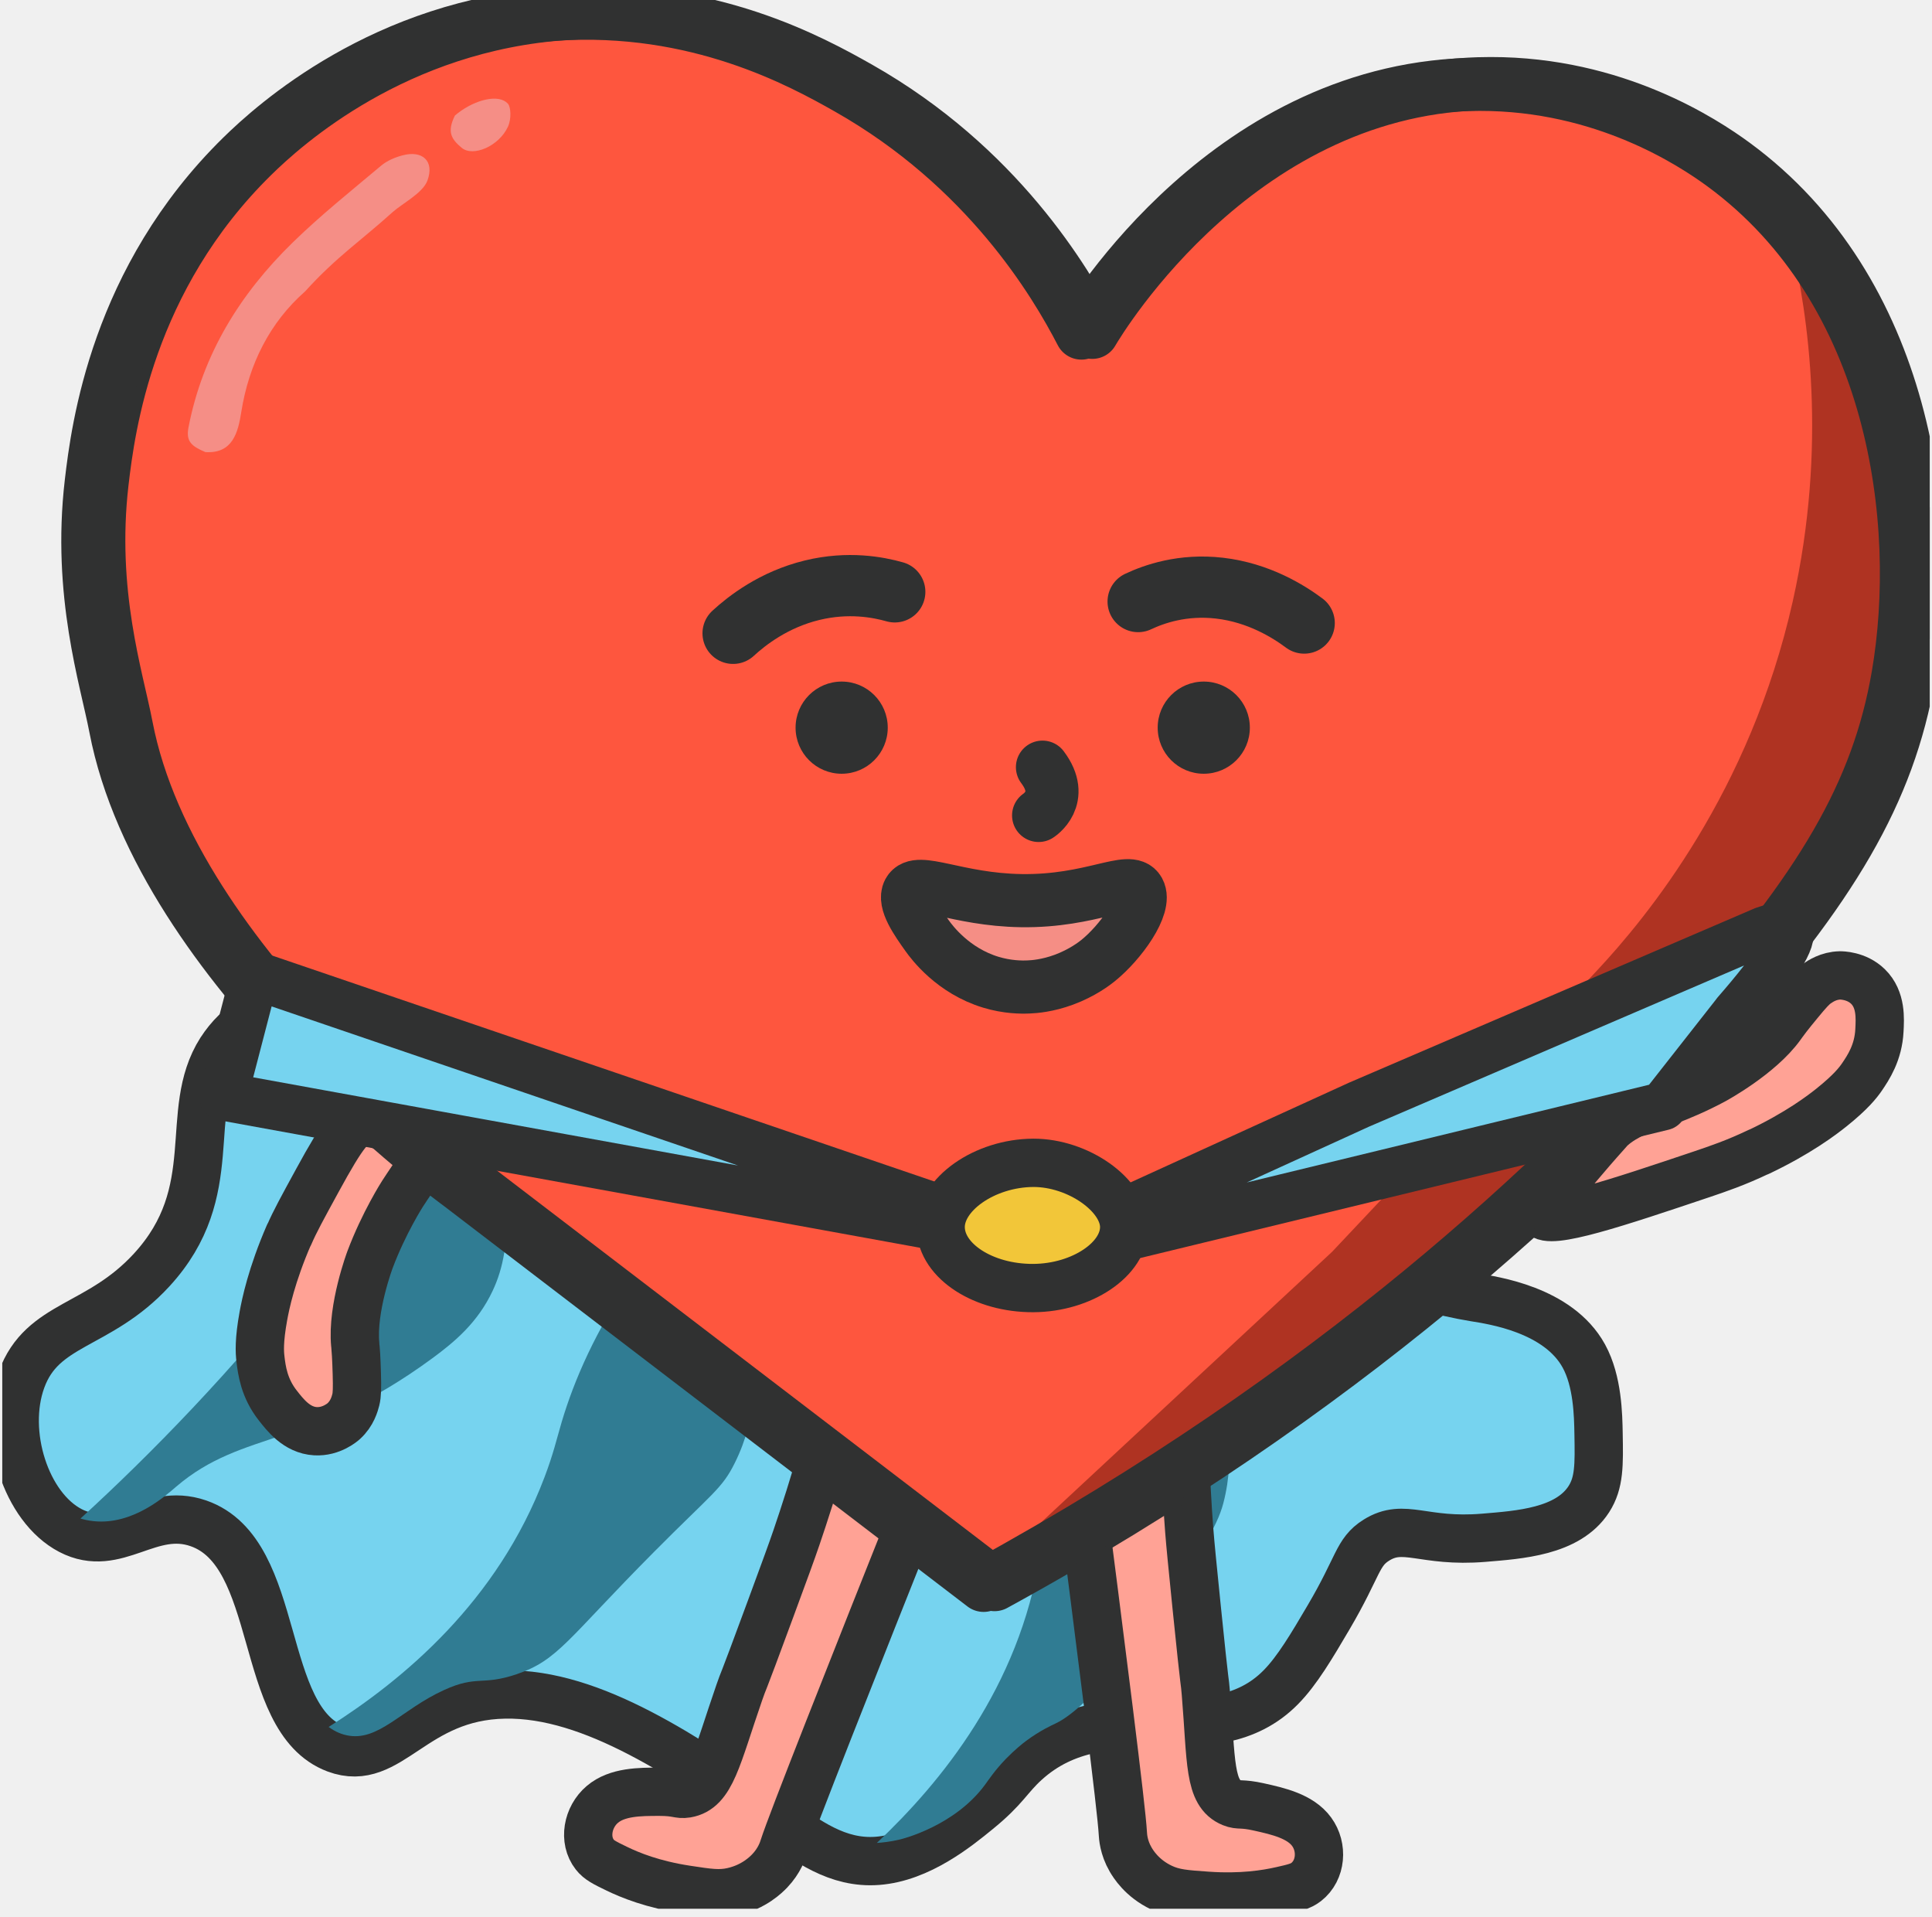
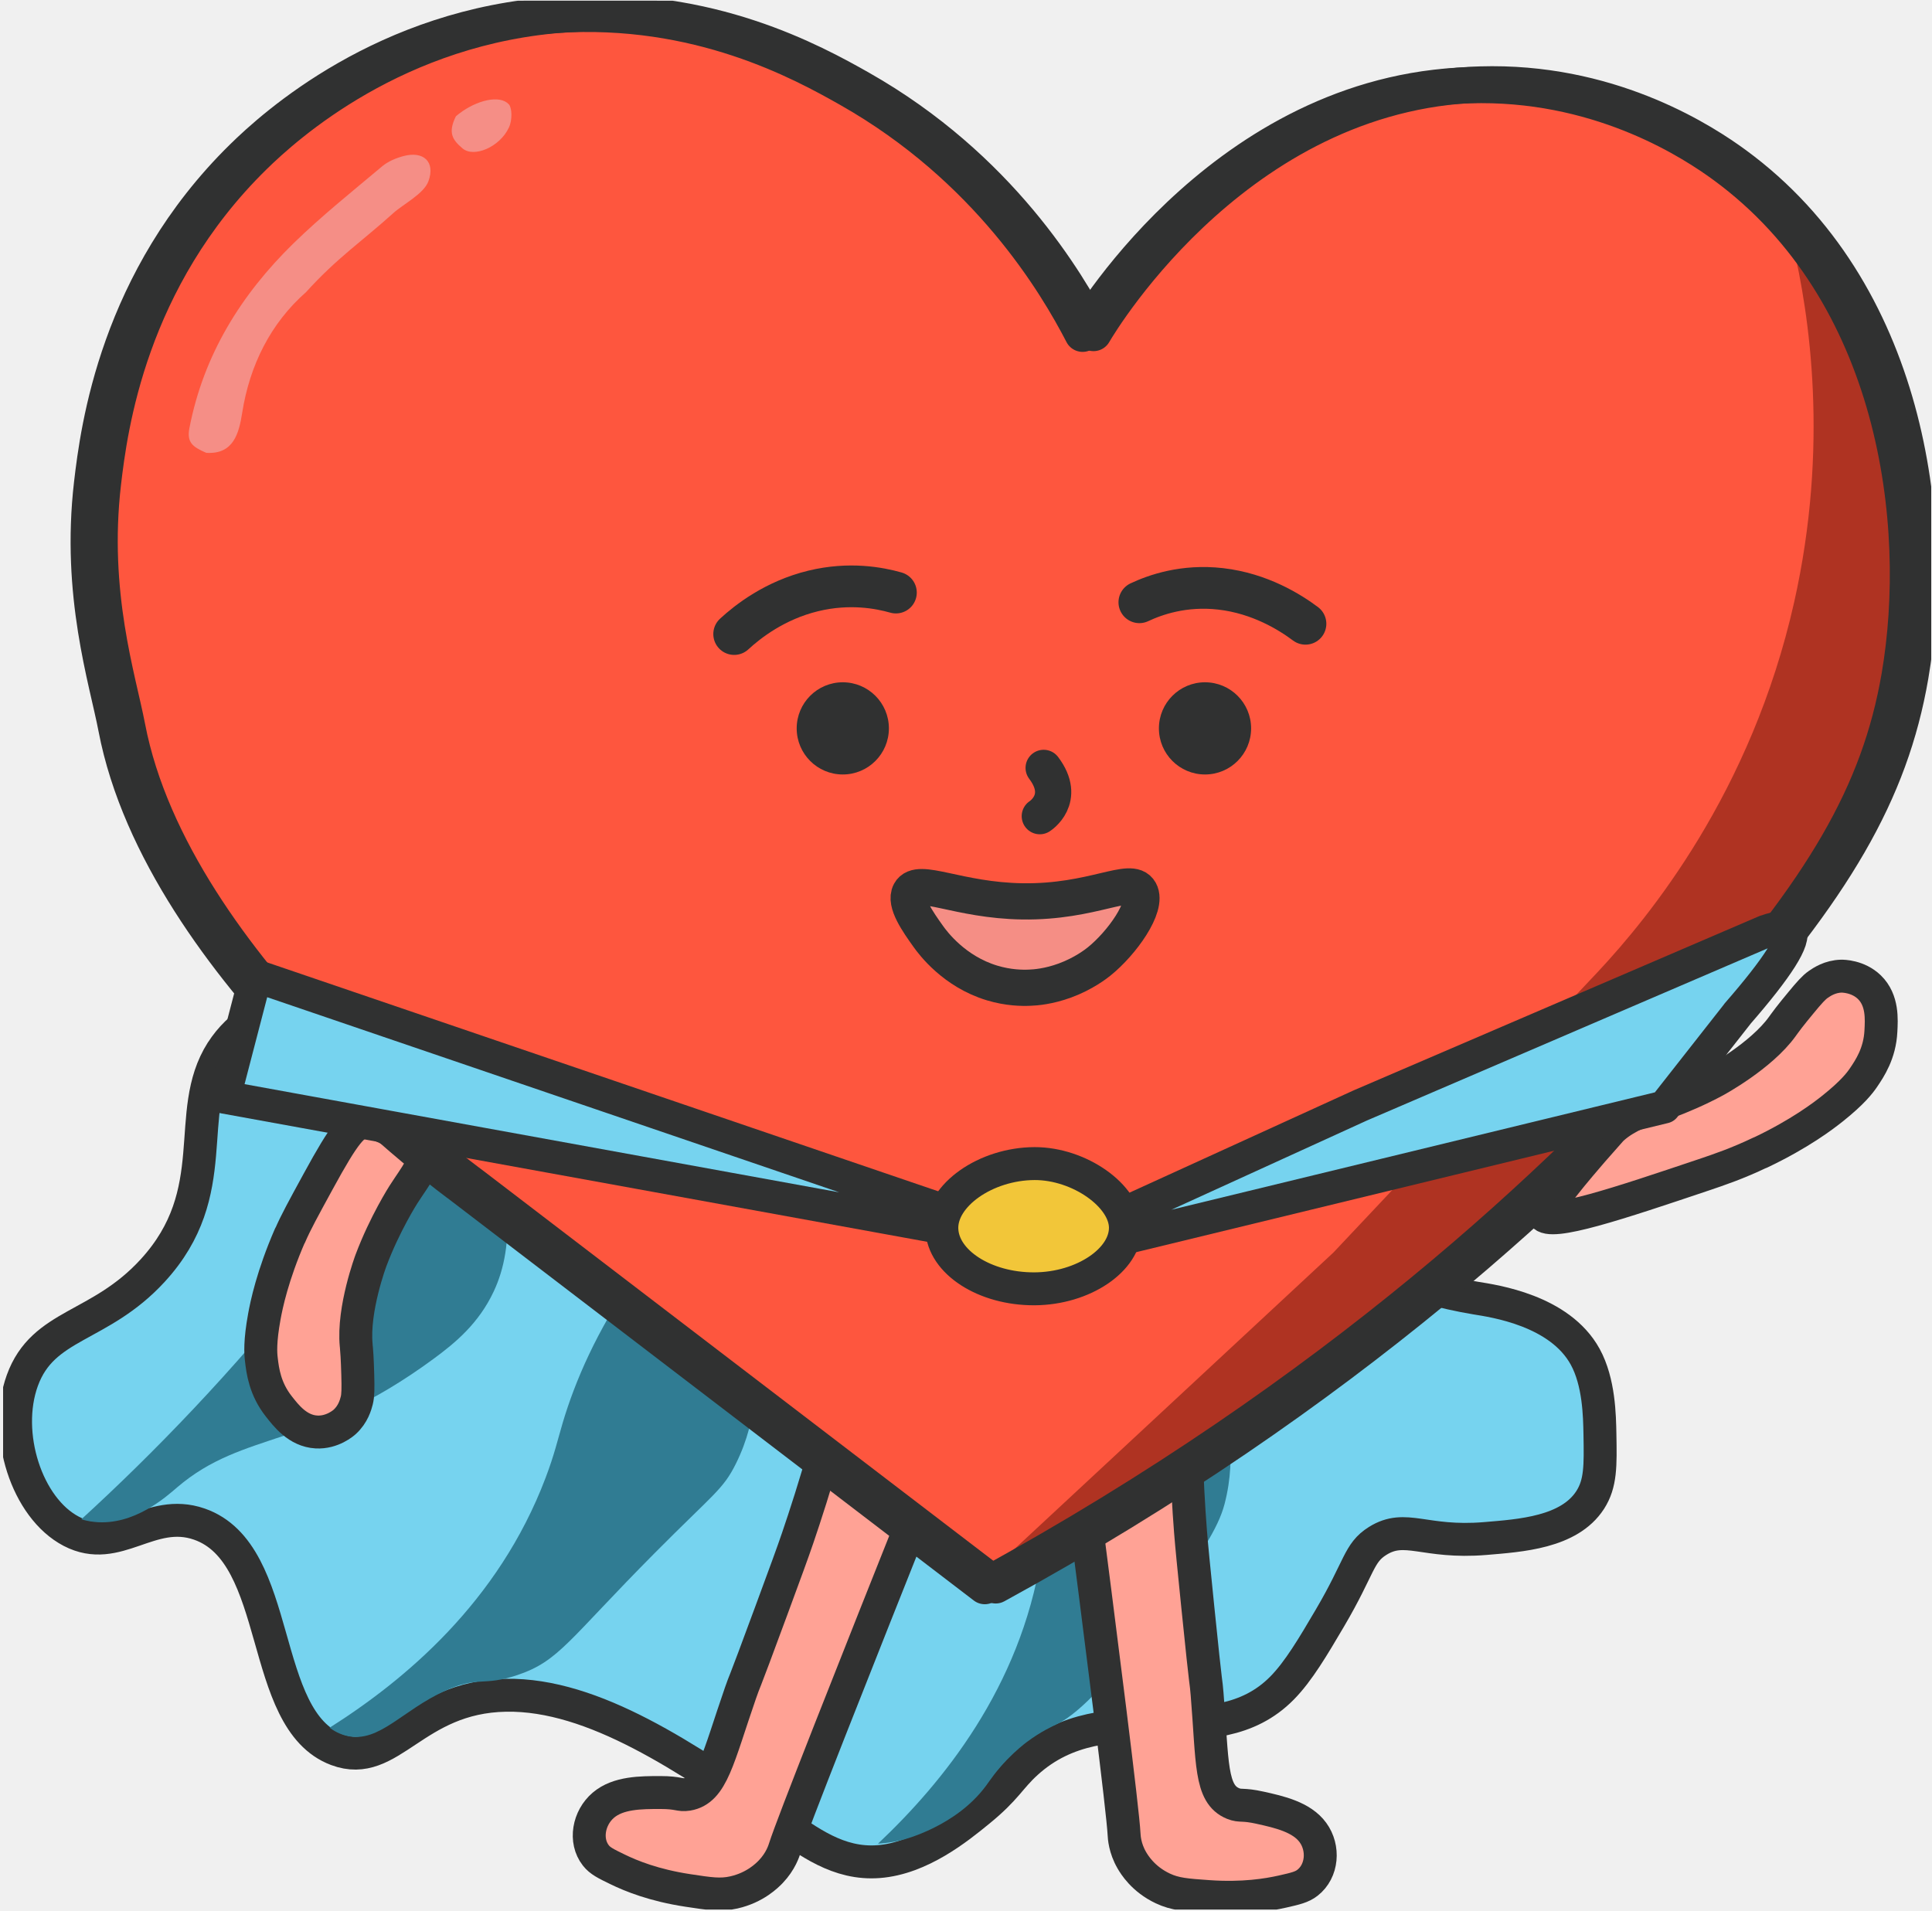
- <svg xmlns="http://www.w3.org/2000/svg" width="124" height="123" viewBox="0 0 124 123" fill="none">
-   <g clip-path="url(#clip0_222_706)">
-     <path d="M14.171 67.417C11.648 71.382 14.399 76.423 9.729 81.496C6.326 85.195 2.711 84.856 1.381 88.529C0.14 91.948 1.656 96.713 4.519 98.208C7.46 99.74 9.57 96.65 12.734 97.747C18.162 99.629 16.477 110.309 21.56 112.217C25.016 113.511 26.479 108.83 32.41 108.73C38.05 108.634 44.029 112.742 49.88 116.776C51.815 118.112 53.728 119.601 56.315 119.405C59.008 119.203 61.414 117.248 62.75 116.156C64.515 114.719 64.722 114.051 65.814 113.06C70.96 108.39 77.793 112.753 82.208 108.263C83.258 107.198 84.196 105.608 85.272 103.779C87.207 100.493 87.101 99.602 88.336 98.828C90.132 97.704 91.32 98.998 95.232 98.674C97.495 98.484 100.622 98.293 101.974 96.199C102.652 95.144 102.636 94.005 102.599 91.991C102.578 90.793 102.541 88.63 101.656 87.013C100.018 84.024 95.793 83.436 94.627 83.245C79.038 80.701 23.023 53.509 14.171 67.423V67.417Z" fill="#76D3EF" stroke="#303131" stroke-width="3.1" stroke-linecap="round" stroke-linejoin="round" />
-     <path d="M51.582 70.253C48.947 77.043 48.412 82.333 48.438 86.006C48.454 88.111 48.666 90.846 47.161 93.872C46.34 95.531 45.741 95.791 41.977 99.581C36.406 105.189 35.834 106.519 33.168 107.426C30.91 108.189 30.639 107.468 28.503 108.443C25.742 109.7 24.279 111.783 22.254 111.348C21.729 111.237 21.337 110.993 21.093 110.813C25.885 107.781 31.922 102.777 34.949 94.784C35.521 93.279 35.723 92.351 36.051 91.243C37.647 85.89 41.5 78.564 51.577 70.258L51.582 70.253Z" fill="#307C93" />
-     <path d="M96.064 48.394C94.871 55.576 95.423 60.871 96.197 64.454C96.642 66.511 97.405 69.145 96.552 72.416C96.133 74.011 94.967 75.692 92.64 79.058C91.977 80.017 88.219 85.402 85.776 86.547C85.585 86.637 84.784 86.992 83.868 87.681C83.682 87.819 83.184 88.212 82.595 88.816C81.89 89.547 81.514 90.125 81.254 90.48C79.32 93.104 75.991 93.941 75.784 93.989C75.159 94.138 74.639 94.185 74.316 94.206C78.461 90.295 83.438 84.204 84.784 75.792C85.039 74.202 85.049 73.248 85.145 72.098C85.611 66.532 87.896 58.576 96.064 48.389V48.394Z" fill="#467C93" stroke="#303131" stroke-width="2.333" stroke-linecap="round" stroke-linejoin="round" />
-     <path d="M32.389 62.939C32.399 67.768 32.182 72.618 32.479 77.42C32.617 79.598 32.32 81.342 31.62 82.826C30.666 84.856 29.198 86.091 27.746 87.157C19.821 92.977 15.634 91.7 11.314 95.389C10.641 95.966 8.547 97.869 6.019 97.609C5.653 97.572 5.356 97.498 5.165 97.44C9.756 93.242 14.871 87.989 19.97 81.56C25.244 74.907 29.293 68.52 32.389 62.939Z" fill="#307C93" />
-     <path d="M78.026 72.442C76.833 79.624 77.385 84.92 78.159 88.503C78.604 90.559 79.367 93.194 78.514 96.464C78.095 98.06 76.929 99.74 74.602 103.106C73.939 104.065 70.181 109.451 67.738 110.595C67.547 110.686 66.746 111.041 65.829 111.73C65.644 111.868 65.146 112.26 64.557 112.864C63.852 113.596 63.476 114.173 63.216 114.528C61.282 117.152 57.953 117.99 57.746 118.037C57.121 118.186 56.601 118.234 56.278 118.255C60.423 114.343 65.4 108.253 66.746 99.841C67.001 98.251 67.011 97.296 67.107 96.146C67.573 90.581 69.858 82.625 78.026 72.437V72.442Z" fill="#307C93" />
-     <path d="M59.513 95.041C54.432 107.79 50.795 116.987 50.304 118.524C50.247 118.705 50.041 119.38 49.396 120.056C49.179 120.279 48.403 121.071 47.033 121.38C46.17 121.577 45.474 121.465 44.069 121.252C41.906 120.923 40.444 120.327 39.57 119.901C38.822 119.54 38.446 119.353 38.177 119.008C37.435 118.061 37.709 116.593 38.657 115.785C39.61 114.971 41.072 114.971 42.317 114.971C43.498 114.971 43.544 115.173 44.064 115.088C45.657 114.822 45.999 112.785 47.455 108.588C47.826 107.525 47.358 108.934 49.453 103.248C50.355 100.802 50.812 99.562 51.126 98.637C51.606 97.227 52.263 95.222 52.953 92.749" fill="#FFA295" />
-     <path d="M59.513 95.041C54.432 107.79 50.795 116.987 50.304 118.524C50.247 118.705 50.041 119.38 49.396 120.056C49.179 120.279 48.403 121.071 47.033 121.38C46.17 121.577 45.474 121.465 44.069 121.252C41.906 120.923 40.444 120.327 39.57 119.901C38.822 119.54 38.446 119.353 38.177 119.008C37.435 118.061 37.709 116.593 38.657 115.785C39.61 114.971 41.072 114.971 42.317 114.971C43.498 114.971 43.544 115.173 44.064 115.088C45.657 114.822 45.999 112.785 47.455 108.588C47.826 107.525 47.358 108.934 49.453 103.248C50.355 100.802 50.812 99.562 51.126 98.637C51.606 97.227 52.263 95.222 52.953 92.749" stroke="#303131" stroke-width="3.1" stroke-linecap="round" stroke-linejoin="round" />
-     <path d="M69.021 92.899C70.754 106.349 71.981 116.043 72.067 117.643C72.079 117.828 72.108 118.532 72.568 119.322C72.724 119.587 73.282 120.524 74.549 121.123C75.344 121.499 76.058 121.547 77.486 121.647C79.692 121.801 81.276 121.541 82.237 121.324C83.061 121.139 83.481 121.038 83.833 120.763C84.8 120.01 84.91 118.527 84.184 117.537C83.458 116.541 82.024 116.218 80.803 115.947C79.646 115.688 79.548 115.873 79.064 115.677C77.573 115.073 77.757 113.029 77.394 108.648C77.302 107.541 77.4 109.003 76.795 103.043C76.536 100.48 76.404 99.176 76.329 98.212C76.214 96.745 76.087 94.658 76.035 92.115" fill="#FFA295" />
-     <path d="M69.021 92.899C70.754 106.349 71.981 116.043 72.067 117.643C72.079 117.828 72.108 118.532 72.568 119.322C72.724 119.587 73.282 120.524 74.549 121.123C75.344 121.499 76.058 121.547 77.486 121.647C79.692 121.801 81.276 121.541 82.237 121.324C83.061 121.139 83.481 121.038 83.833 120.763C84.8 120.01 84.91 118.527 84.184 117.537C83.458 116.541 82.024 116.218 80.803 115.947C79.646 115.688 79.548 115.873 79.064 115.677C77.573 115.073 77.757 113.029 77.394 108.648C77.302 107.541 77.4 109.003 76.795 103.043C76.536 100.48 76.404 99.176 76.329 98.212C76.214 96.745 76.087 94.658 76.035 92.115" stroke="#303131" stroke-width="3.1" stroke-linecap="round" stroke-linejoin="round" />
-     <path d="M70.107 21.324C70.669 20.359 79.728 5.38 95.671 5.364C103.654 5.353 109.336 9.101 111.281 10.527C122.322 18.621 124.215 33.457 122.519 43.321C121.225 50.832 117.594 56.954 109.559 65.917C100.887 75.585 86.374 89.356 63.831 101.68L30.199 75.962C30.199 75.962 11.08 62.111 8.112 46.618C7.518 43.512 5.727 38.052 6.554 30.944C6.967 27.409 8.197 17.873 16.222 10.002C18.257 8.004 25.349 1.585 36.343 0.864C45.454 0.265 52.096 3.912 55.128 5.629C64.043 10.68 68.421 18.064 70.107 21.324Z" fill="#FE563E" stroke="#303131" stroke-width="3.41" stroke-linecap="round" stroke-linejoin="round" />
-     <path d="M114.973 15.634C116.033 20.124 117.311 28.559 115.063 38.583C112.312 50.837 105.718 58.831 102.485 62.292L85.497 80.324L63.95 100.355C66.086 99.104 68.222 97.858 70.364 96.607C76.168 93.04 82.375 88.832 88.767 83.87C93.315 80.345 97.455 76.826 101.213 73.407C105.4 68.902 109.588 64.396 113.775 59.885C115.72 56.451 117.57 53.507 119.515 50.072C120.36 47.748 121.018 45.85 121.67 43.539C122.338 39.966 122.262 32.008 119.832 23.663C118.518 20.288 116.526 17.511 114.973 15.634Z" fill="#AF3322" />
-     <path d="M13.18 29.01C12.294 28.628 11.924 28.337 12.098 27.425C13.005 22.729 15.406 18.865 18.767 15.579C20.563 13.824 22.541 12.245 24.47 10.623C24.846 10.31 25.35 10.098 25.827 9.971C27.12 9.621 27.894 10.342 27.433 11.587C27.136 12.393 25.823 13.049 25.181 13.627C23.194 15.424 21.568 16.502 19.583 18.698C17.314 20.691 15.968 23.381 15.486 26.439C15.279 27.759 14.929 29.121 13.18 29.01Z" fill="#F58E86" />
-     <path d="M32.6 6.655C32.787 6.866 32.835 7.629 32.6 8.132C32.023 9.389 30.352 10.09 29.63 9.483C28.957 8.918 28.678 8.457 29.198 7.413C30.275 6.491 31.788 6.031 32.477 6.543L32.6 6.655Z" fill="#F58E86" />
-     <path d="M47.051 40.638C47.93 39.829 49.661 38.47 52.126 37.872C54.449 37.308 56.367 37.676 57.428 37.977" stroke="#303131" stroke-width="3.929" stroke-linecap="round" stroke-linejoin="round" />
-     <path d="M83.706 39.979C82.714 39.239 80.797 38.032 78.271 37.74C75.89 37.465 74.05 38.129 73.048 38.6" stroke="#303131" stroke-width="3.929" stroke-linecap="round" stroke-linejoin="round" />
-     <path d="M54.02 49.649C55.654 49.649 56.978 48.325 56.978 46.691C56.978 45.058 55.654 43.734 54.02 43.734C52.387 43.734 51.062 45.058 51.062 46.691C51.062 48.325 52.387 49.649 54.02 49.649Z" fill="#303131" />
-     <path d="M77.26 49.649C78.894 49.649 80.218 48.325 80.218 46.691C80.218 45.058 78.894 43.734 77.26 43.734C75.627 43.734 74.303 45.058 74.303 46.691C74.303 48.325 75.627 49.649 77.26 49.649Z" fill="#303131" />
-     <path d="M58.331 57.211C58.868 56.224 61.402 57.73 65.543 57.791C70.081 57.86 72.516 56.134 73.083 57.158C73.612 58.121 71.918 60.48 70.466 61.647C70.273 61.802 69.475 62.427 68.277 62.867C67.237 63.251 66.382 63.316 66.034 63.329C65.546 63.353 64.646 63.345 63.595 63.027C61.167 62.292 59.813 60.472 59.507 60.044C58.842 59.109 57.968 57.881 58.331 57.211Z" fill="#F58E85" stroke="#303131" stroke-width="3.41" stroke-linecap="round" stroke-linejoin="round" />
-     <path d="M18.549 79.232C17.425 81.818 17.044 83.679 16.906 84.437C16.614 86.032 16.667 86.785 16.715 87.183C16.8 87.919 16.948 89.075 17.839 90.198C18.295 90.776 19.042 91.767 20.245 91.836C21.273 91.895 22.005 91.243 22.063 91.19C22.609 90.692 22.768 90.082 22.837 89.817C22.917 89.504 22.927 89.054 22.901 88.147C22.885 87.654 22.874 87.315 22.853 86.949C22.832 86.578 22.8 86.313 22.8 86.271C22.577 83.944 23.749 80.827 23.749 80.827C24.634 78.469 25.832 76.603 25.832 76.603C26.643 75.341 27.327 74.578 27.046 73.836C26.866 73.364 26.362 73.12 25.36 72.633C24.353 72.14 23.849 71.917 23.378 71.944C22.625 71.991 22.074 72.622 20.357 75.77C19.402 77.52 18.92 78.394 18.56 79.232H18.549Z" fill="#FFA295" stroke="#303131" stroke-width="3.1" stroke-linecap="round" stroke-linejoin="round" />
-     <path d="M112.882 73.916C115.427 72.707 116.937 71.552 117.541 71.07C118.808 70.057 119.264 69.453 119.492 69.124C119.911 68.509 120.557 67.545 120.626 66.114C120.663 65.377 120.754 64.142 119.89 63.299C119.153 62.583 118.172 62.589 118.093 62.589C117.356 62.605 116.831 62.965 116.609 63.119C116.344 63.299 116.036 63.633 115.464 64.332C115.151 64.714 114.934 64.974 114.711 65.265C114.488 65.557 114.329 65.779 114.303 65.817C112.941 67.714 110.009 69.299 110.009 69.299C107.794 70.497 105.674 71.112 105.663 71.117C105.663 71.117 104.348 71.515 103.421 72.352C103.325 72.437 103.267 72.511 103.177 72.612C101.619 74.35 100.654 75.554 100.654 75.554C99.477 77.027 98.889 77.764 98.947 77.881C99.345 78.67 103.856 77.154 109.246 75.342C110.253 75.002 111.425 74.605 112.877 73.91L112.882 73.916Z" fill="#FFA295" stroke="#303131" stroke-width="3.1" stroke-linecap="round" stroke-linejoin="round" />
-     <path d="M69.406 21.371C69.968 20.406 79.027 5.427 94.971 5.411C102.953 5.4 108.635 9.148 110.581 10.574C121.622 18.668 123.514 33.504 121.818 43.368C120.524 50.879 116.894 57.001 108.858 65.964C100.186 75.632 85.674 89.403 63.13 101.727L29.499 76.009C29.499 76.009 10.38 62.158 7.411 46.665C6.818 43.559 5.026 38.099 5.853 30.991C6.266 27.456 7.496 17.92 15.521 10.049C17.556 8.051 24.649 1.632 35.642 0.911C44.754 0.312 51.395 3.959 54.427 5.676C63.342 10.727 67.721 18.111 69.406 21.371Z" stroke="#303131" stroke-width="3.41" stroke-linecap="round" stroke-linejoin="round" />
-     <path d="M15.342 66.463L16.354 62.572L41.951 71.302L67.552 80.038L40.938 75.193L14.33 70.354L15.342 66.463Z" fill="#76D3EF" stroke="#303131" stroke-width="3.1" stroke-linecap="round" stroke-linejoin="round" />
-     <path d="M111.419 65.011C109.856 67.004 108.292 68.992 106.728 70.984C100.739 72.437 94.754 73.894 88.765 75.347L64.573 81.22L87.222 70.884C95.889 67.163 104.55 63.437 113.216 59.716C114.096 59.408 114.621 59.392 114.796 59.663C115.156 60.219 114.032 62.005 111.414 65.011H111.419Z" fill="#76D3EF" stroke="#303131" stroke-width="3.1" stroke-linecap="round" stroke-linejoin="round" />
-     <path d="M66.317 82.651C63.126 82.667 60.444 80.934 60.375 78.814C60.306 76.656 63.185 74.626 66.328 74.615C69.19 74.61 72.132 76.677 72.153 78.713C72.174 80.796 69.445 82.635 66.317 82.651Z" fill="#F2C639" stroke="#303131" stroke-width="3.1" stroke-linecap="round" stroke-linejoin="round" />
+ <svg xmlns="http://www.w3.org/2000/svg" width="359" height="355" viewBox="0 0 359 355" fill="none">
+   <g clip-path="url(#clip0_3040_533)">
+     <path d="M41.194 195.384C33.887 206.866 41.854 221.465 28.33 236.156C18.475 246.871 8.005 245.889 4.152 256.527C0.56 266.429 4.95 280.229 13.24 284.558C21.76 288.995 27.87 280.045 37.034 283.223C52.754 288.672 47.872 319.605 62.594 325.131C72.603 328.877 76.84 315.322 94.017 315.03C110.351 314.754 127.667 326.651 144.615 338.333C150.218 342.202 155.76 346.515 163.251 345.947C171.049 345.364 178.019 339.699 181.887 336.537C186.999 332.377 187.598 330.443 190.76 327.572C205.666 314.048 225.454 326.682 238.241 313.679C241.281 310.594 243.998 305.988 247.114 300.692C252.717 291.175 252.41 288.596 255.987 286.354C261.191 283.1 264.63 286.846 275.959 285.909C282.514 285.356 291.571 284.804 295.486 278.74C297.45 275.685 297.404 272.385 297.297 266.551C297.236 263.082 297.128 256.819 294.564 252.137C289.821 243.479 277.586 241.775 274.209 241.222C229.061 233.853 66.831 155.102 41.194 195.399V195.384Z" fill="#76D3EF" stroke="#303131" stroke-width="6.119" stroke-linecap="round" stroke-linejoin="round" />
+     <path d="M149.544 203.596C141.914 223.26 140.364 238.581 140.441 249.219C140.487 255.314 141.101 263.235 136.741 272C134.361 276.805 132.627 277.557 121.728 288.533C105.593 304.775 103.936 308.628 96.214 311.253C89.674 313.464 88.891 311.376 82.705 314.2C74.707 317.839 70.47 323.872 64.606 322.613C63.086 322.291 61.95 321.584 61.244 321.062C75.121 312.282 92.606 297.79 101.372 274.641C103.03 270.281 103.613 267.594 104.565 264.386C109.186 248.881 120.346 227.666 149.528 203.611L149.544 203.596Z" fill="#307C93" />
+     <path d="M278.37 140.289C274.916 161.09 276.513 176.425 278.754 186.803C280.044 192.759 282.254 200.388 279.783 209.86C278.57 214.481 275.193 219.347 268.454 229.095C266.535 231.874 255.651 247.47 248.574 250.786C248.021 251.047 245.703 252.076 243.047 254.071C242.51 254.47 241.067 255.606 239.363 257.356C237.322 259.475 236.232 261.148 235.479 262.177C229.876 269.775 220.236 272.201 219.637 272.339C217.826 272.769 216.321 272.907 215.385 272.968C227.389 261.639 241.804 244.001 245.703 219.639C246.44 215.033 246.471 212.27 246.747 208.939C248.098 192.82 254.714 169.778 278.37 140.273V140.289Z" fill="#467C93" stroke="#303131" stroke-width="4.605" stroke-linecap="round" stroke-linejoin="round" />
+     <path d="M93.959 182.412C93.989 196.397 93.36 210.443 94.219 224.351C94.619 230.661 93.759 235.711 91.733 240.009C88.969 245.889 84.717 249.466 80.511 252.551C57.561 269.407 45.434 265.707 32.922 276.392C30.973 278.065 24.909 283.576 17.587 282.824C16.527 282.716 15.668 282.501 15.115 282.332C28.409 270.174 43.223 254.961 57.991 236.341C73.265 217.075 84.993 198.577 93.959 182.412Z" fill="#307C93" />
+     <path d="M226.13 209.935C222.676 230.736 224.273 246.072 226.514 256.449C227.803 262.405 230.014 270.035 227.542 279.507C226.33 284.127 222.952 288.994 216.213 298.741C214.294 301.52 203.41 317.117 196.334 320.433C195.781 320.694 193.463 321.722 190.807 323.718C190.27 324.117 188.827 325.253 187.123 327.003C185.081 329.121 183.991 330.795 183.239 331.823C177.636 339.422 167.995 341.847 167.397 341.986C165.585 342.415 164.081 342.554 163.145 342.615C175.149 331.286 189.564 313.647 193.463 289.285C194.2 284.68 194.231 281.917 194.507 278.585C195.858 262.467 202.474 239.425 226.13 209.92V209.935Z" fill="#307C93" />
+     <path d="M172.514 275.387C157.797 312.31 147.264 338.944 145.842 343.396C145.677 343.919 145.082 345.876 143.213 347.832C142.585 348.479 140.336 350.774 136.368 351.668C133.871 352.237 131.853 351.914 127.786 351.298C121.519 350.343 117.286 348.618 114.756 347.385C112.59 346.338 111.498 345.799 110.721 344.797C108.571 342.055 109.365 337.804 112.11 335.463C114.871 333.106 119.105 333.106 122.709 333.106C126.132 333.106 126.264 333.691 127.769 333.445C132.382 332.674 133.375 326.775 137.591 314.621C138.666 311.54 137.31 315.622 143.379 299.155C145.991 292.07 147.314 288.481 148.223 285.8C149.612 281.718 151.514 275.911 153.515 268.748" fill="#FFA295" />
+     <path d="M172.514 275.387C157.797 312.31 147.264 338.944 145.842 343.396C145.677 343.919 145.082 345.876 143.213 347.832C142.585 348.479 140.336 350.774 136.368 351.668C133.871 352.237 131.853 351.914 127.786 351.298C121.519 350.343 117.286 348.618 114.756 347.385C112.59 346.338 111.498 345.799 110.721 344.797C108.571 342.055 109.365 337.804 112.11 335.463C114.871 333.106 119.105 333.106 122.709 333.106C126.132 333.106 126.264 333.691 127.769 333.445C132.382 332.674 133.375 326.775 137.591 314.621C138.666 311.54 137.31 315.622 143.379 299.155C145.991 292.07 147.314 288.481 148.223 285.8C149.612 281.718 151.514 275.911 153.515 268.748" stroke="#303131" stroke-width="6.119" stroke-linecap="round" stroke-linejoin="round" />
+     <path d="M200.049 269.185C205.069 308.137 208.622 336.212 208.872 340.845C208.905 341.382 208.989 343.422 210.323 345.708C210.773 346.475 212.391 349.191 216.06 350.924C218.362 352.014 220.43 352.152 224.566 352.443C230.954 352.888 235.541 352.136 238.326 351.507C240.711 350.97 241.929 350.679 242.946 349.881C245.748 347.703 246.065 343.407 243.964 340.538C241.862 337.654 237.709 336.718 234.173 335.936C230.821 335.184 230.537 335.721 229.136 335.153C224.817 333.404 225.35 327.482 224.3 314.795C224.033 311.589 224.316 315.823 222.565 298.564C221.815 291.138 221.431 287.364 221.214 284.572C220.881 280.323 220.514 274.278 220.363 266.914" fill="#FFA295" />
+     <path d="M200.049 269.185C205.069 308.137 208.622 336.212 208.872 340.845C208.905 341.382 208.989 343.422 210.323 345.708C210.773 346.475 212.391 349.191 216.06 350.924C218.362 352.014 220.43 352.152 224.566 352.443C230.954 352.888 235.541 352.136 238.326 351.507C240.711 350.97 241.929 350.679 242.946 349.881C245.748 347.703 246.065 343.407 243.964 340.538C241.862 337.654 237.709 336.718 234.173 335.936C230.821 335.184 230.537 335.721 229.136 335.153C224.817 333.404 225.35 327.482 224.3 314.795C224.033 311.589 224.316 315.823 222.565 298.564C221.815 291.138 221.431 287.364 221.214 284.572C220.881 280.323 220.514 274.278 220.363 266.914" stroke="#303131" stroke-width="6.119" stroke-linecap="round" stroke-linejoin="round" />
+     <path d="M203.196 61.889C204.823 59.095 231.058 15.713 277.234 15.667C300.353 15.636 316.81 26.489 322.444 30.619C354.42 54.06 359.9 97.028 354.988 125.596C351.242 147.349 340.727 165.079 317.454 191.038C292.34 219.038 250.309 258.921 185.02 294.612L87.618 220.128C87.618 220.128 32.246 180.016 23.649 135.145C21.93 126.149 16.741 110.337 19.136 89.751C20.334 79.512 23.895 51.895 47.137 29.099C53.032 23.312 73.571 4.721 105.409 2.634C131.798 0.899 151.033 11.461 159.814 16.434C185.634 31.064 198.314 52.448 203.196 61.889Z" fill="#FE563E" stroke="#303131" stroke-width="6.731" stroke-linecap="round" stroke-linejoin="round" />
+     <path d="M333.132 45.412C336.203 58.414 339.903 82.845 333.394 111.874C325.427 147.366 306.33 170.516 296.966 180.54L247.766 232.764L185.363 290.776C191.55 287.153 197.736 283.546 203.938 279.923C220.748 269.592 238.724 257.403 257.237 243.034C270.408 232.826 282.398 222.633 293.282 212.731C305.409 199.683 317.536 186.634 329.664 173.57C335.298 163.623 340.654 155.096 346.288 145.149C348.735 138.418 350.64 132.921 352.528 126.228C354.462 115.881 354.242 92.833 347.206 68.664C343.4 58.89 337.63 50.846 333.132 45.412Z" fill="#AF3322" />
+     <path d="M38.326 84.151C35.76 83.043 34.688 82.201 35.194 79.561C37.82 65.96 44.774 54.769 54.506 45.251C59.71 40.17 65.436 35.595 71.024 30.898C72.114 29.992 73.572 29.378 74.954 29.009C78.7 27.996 80.941 30.084 79.605 33.692C78.746 36.025 74.942 37.926 73.085 39.599C67.328 44.803 62.619 47.925 56.87 54.285C50.3 60.056 46.401 67.848 45.004 76.706C44.405 80.528 43.392 84.473 38.326 84.151Z" fill="#F58E86" />
+     <path d="M94.57 19.407C95.113 20.019 95.251 22.229 94.57 23.684C92.9 27.326 88.06 29.354 85.97 27.596C84.021 25.961 83.212 24.626 84.719 21.601C87.837 18.932 92.219 17.601 94.216 19.083L94.57 19.407Z" fill="#F58E86" />
+     <path d="M53.875 229.6C50.621 237.092 49.515 242.48 49.116 244.675C48.272 249.296 48.425 251.476 48.564 252.627C48.809 254.761 49.239 258.107 51.818 261.362C53.138 263.035 55.303 265.906 58.788 266.105C61.766 266.274 63.884 264.386 64.053 264.232C65.634 262.789 66.095 261.024 66.294 260.256C66.525 259.351 66.555 258.046 66.478 255.421C66.432 253.993 66.402 253.011 66.34 251.951C66.279 250.877 66.187 250.109 66.187 249.986C65.542 243.247 68.935 234.221 68.935 234.221C71.498 227.39 74.968 221.986 74.968 221.986C77.316 218.333 79.297 216.122 78.483 213.973C77.961 212.607 76.503 211.9 73.601 210.488C70.685 209.06 69.226 208.416 67.86 208.492C65.68 208.631 64.084 210.457 59.11 219.576C56.347 224.642 54.95 227.175 53.906 229.6H53.875Z" fill="#FFA295" stroke="#303131" stroke-width="6.119" stroke-linecap="round" stroke-linejoin="round" />
+     <path d="M327.079 214.204C334.447 210.704 338.822 207.357 340.572 205.96C344.241 203.028 345.561 201.278 346.221 200.326C347.434 198.546 349.307 195.752 349.506 191.607C349.614 189.473 349.875 185.896 347.373 183.455C345.239 181.383 342.399 181.398 342.169 181.398C340.035 181.444 338.515 182.488 337.87 182.934C337.103 183.455 336.212 184.423 334.554 186.449C333.649 187.554 333.019 188.306 332.375 189.151C331.73 189.995 331.269 190.64 331.193 190.747C327.247 196.243 318.758 200.833 318.758 200.833C312.341 204.302 306.201 206.083 306.17 206.098C306.17 206.098 302.363 207.25 299.677 209.675C299.4 209.921 299.232 210.136 298.971 210.427C294.457 215.463 291.663 218.947 291.663 218.947C288.256 223.215 286.552 225.349 286.72 225.686C287.872 227.974 300.936 223.583 316.548 218.333C319.464 217.351 322.857 216.199 327.063 214.188L327.079 214.204Z" fill="#FFA295" stroke="#303131" stroke-width="6.119" stroke-linecap="round" stroke-linejoin="round" />
+     <path d="M201.165 62.026C202.792 59.232 229.027 15.85 275.203 15.803C298.322 15.773 314.778 26.626 320.412 30.756C352.389 54.197 357.869 97.164 352.957 125.733C349.211 147.485 338.695 165.216 315.423 191.175C290.309 219.175 248.277 259.057 182.989 294.749L85.586 220.265C85.586 220.265 30.215 180.153 21.618 135.281C19.899 126.285 14.71 110.474 17.105 89.888C18.302 79.649 21.864 52.032 45.105 29.236C51 23.448 71.54 4.858 103.378 2.77C129.767 1.036 149.002 11.597 157.783 16.571C183.603 31.201 196.283 52.585 201.165 62.026Z" stroke="#303131" stroke-width="6.731" stroke-linecap="round" stroke-linejoin="round" />
+     <path d="M44.586 192.619L47.518 181.352L121.649 206.635L195.795 231.933L118.717 217.903L41.654 203.887L44.586 192.619Z" fill="#76D3EF" stroke="#303131" stroke-width="6.119" stroke-linecap="round" stroke-linejoin="round" />
+     <path d="M322.843 188.415C318.314 194.187 313.786 199.944 309.257 205.716C291.911 209.922 274.579 214.144 257.232 218.35L187.17 235.359L252.765 205.424C277.864 194.648 302.948 183.856 328.047 173.08C330.595 172.189 332.115 172.143 332.622 172.926C333.666 174.538 330.411 179.711 322.828 188.415H322.843Z" fill="#76D3EF" stroke="#303131" stroke-width="6.119" stroke-linecap="round" stroke-linejoin="round" />
+     <path d="M192.22 239.503C182.979 239.549 175.211 234.529 175.011 228.389C174.812 222.141 183.147 216.261 192.251 216.23C200.54 216.215 209.06 222.202 209.122 228.097C209.183 234.13 201.277 239.457 192.22 239.503Z" fill="#F2C639" stroke="#303131" stroke-width="6.119" stroke-linecap="round" stroke-linejoin="round" />
  </g>
-   <path d="M66.908 49.227C68.412 51.218 66.661 52.324 66.661 52.324" stroke="#303131" stroke-width="3.41" stroke-linecap="round" stroke-linejoin="round" />
+   <path d="M136.422 117.826C138.968 115.481 143.98 111.546 151.118 109.813C157.848 108.18 163.404 109.247 166.476 110.118" stroke="#303131" stroke-width="7.754" stroke-linecap="round" stroke-linejoin="round" />
+   <path d="M242.58 115.917C239.708 113.772 234.157 110.277 226.84 109.432C219.943 108.636 214.616 110.558 211.713 111.921" stroke="#303131" stroke-width="7.754" stroke-linecap="round" stroke-linejoin="round" />
+   <path d="M156.605 143.922C161.336 143.922 165.172 140.086 165.172 135.355C165.172 130.624 161.336 126.789 156.605 126.789C151.874 126.789 148.039 130.624 148.039 135.355C148.039 140.086 151.874 143.922 156.605 143.922Z" fill="#303131" />
+   <path d="M223.912 143.922C228.643 143.922 232.478 140.086 232.478 135.355C232.478 130.624 228.643 126.789 223.912 126.789C219.181 126.789 215.346 130.624 215.346 135.355C215.346 140.086 219.181 143.922 223.912 143.922Z" fill="#303131" />
+   <path d="M169.091 165.823C170.646 162.963 177.984 167.324 189.976 167.501C203.119 167.702 210.172 162.703 211.815 165.669C213.348 168.459 208.442 175.29 204.236 178.671C203.677 179.12 201.367 180.928 197.895 182.205C194.883 183.316 192.408 183.505 191.4 183.54C189.987 183.611 187.381 183.587 184.336 182.665C177.305 180.538 173.384 175.267 172.497 174.026C170.569 171.319 168.039 167.761 169.091 165.823Z" fill="#F58E85" stroke="#303131" stroke-width="6.731" stroke-linecap="round" stroke-linejoin="round" />
+   <path d="M193.93 142.698C198.286 148.465 193.214 151.669 193.214 151.669" stroke="#303131" stroke-width="6.731" stroke-linecap="round" stroke-linejoin="round" />
  <defs>
-     <clipPath id="clip0_222_706">
-       <rect width="123.709" height="122.479" fill="white" transform="translate(0.145584)" />
+     <clipPath id="clip0_3040_533">
+       <rect width="358.28" height="354.718" fill="white" transform="translate(0.576172 0.132812)" />
    </clipPath>
  </defs>
</svg>
